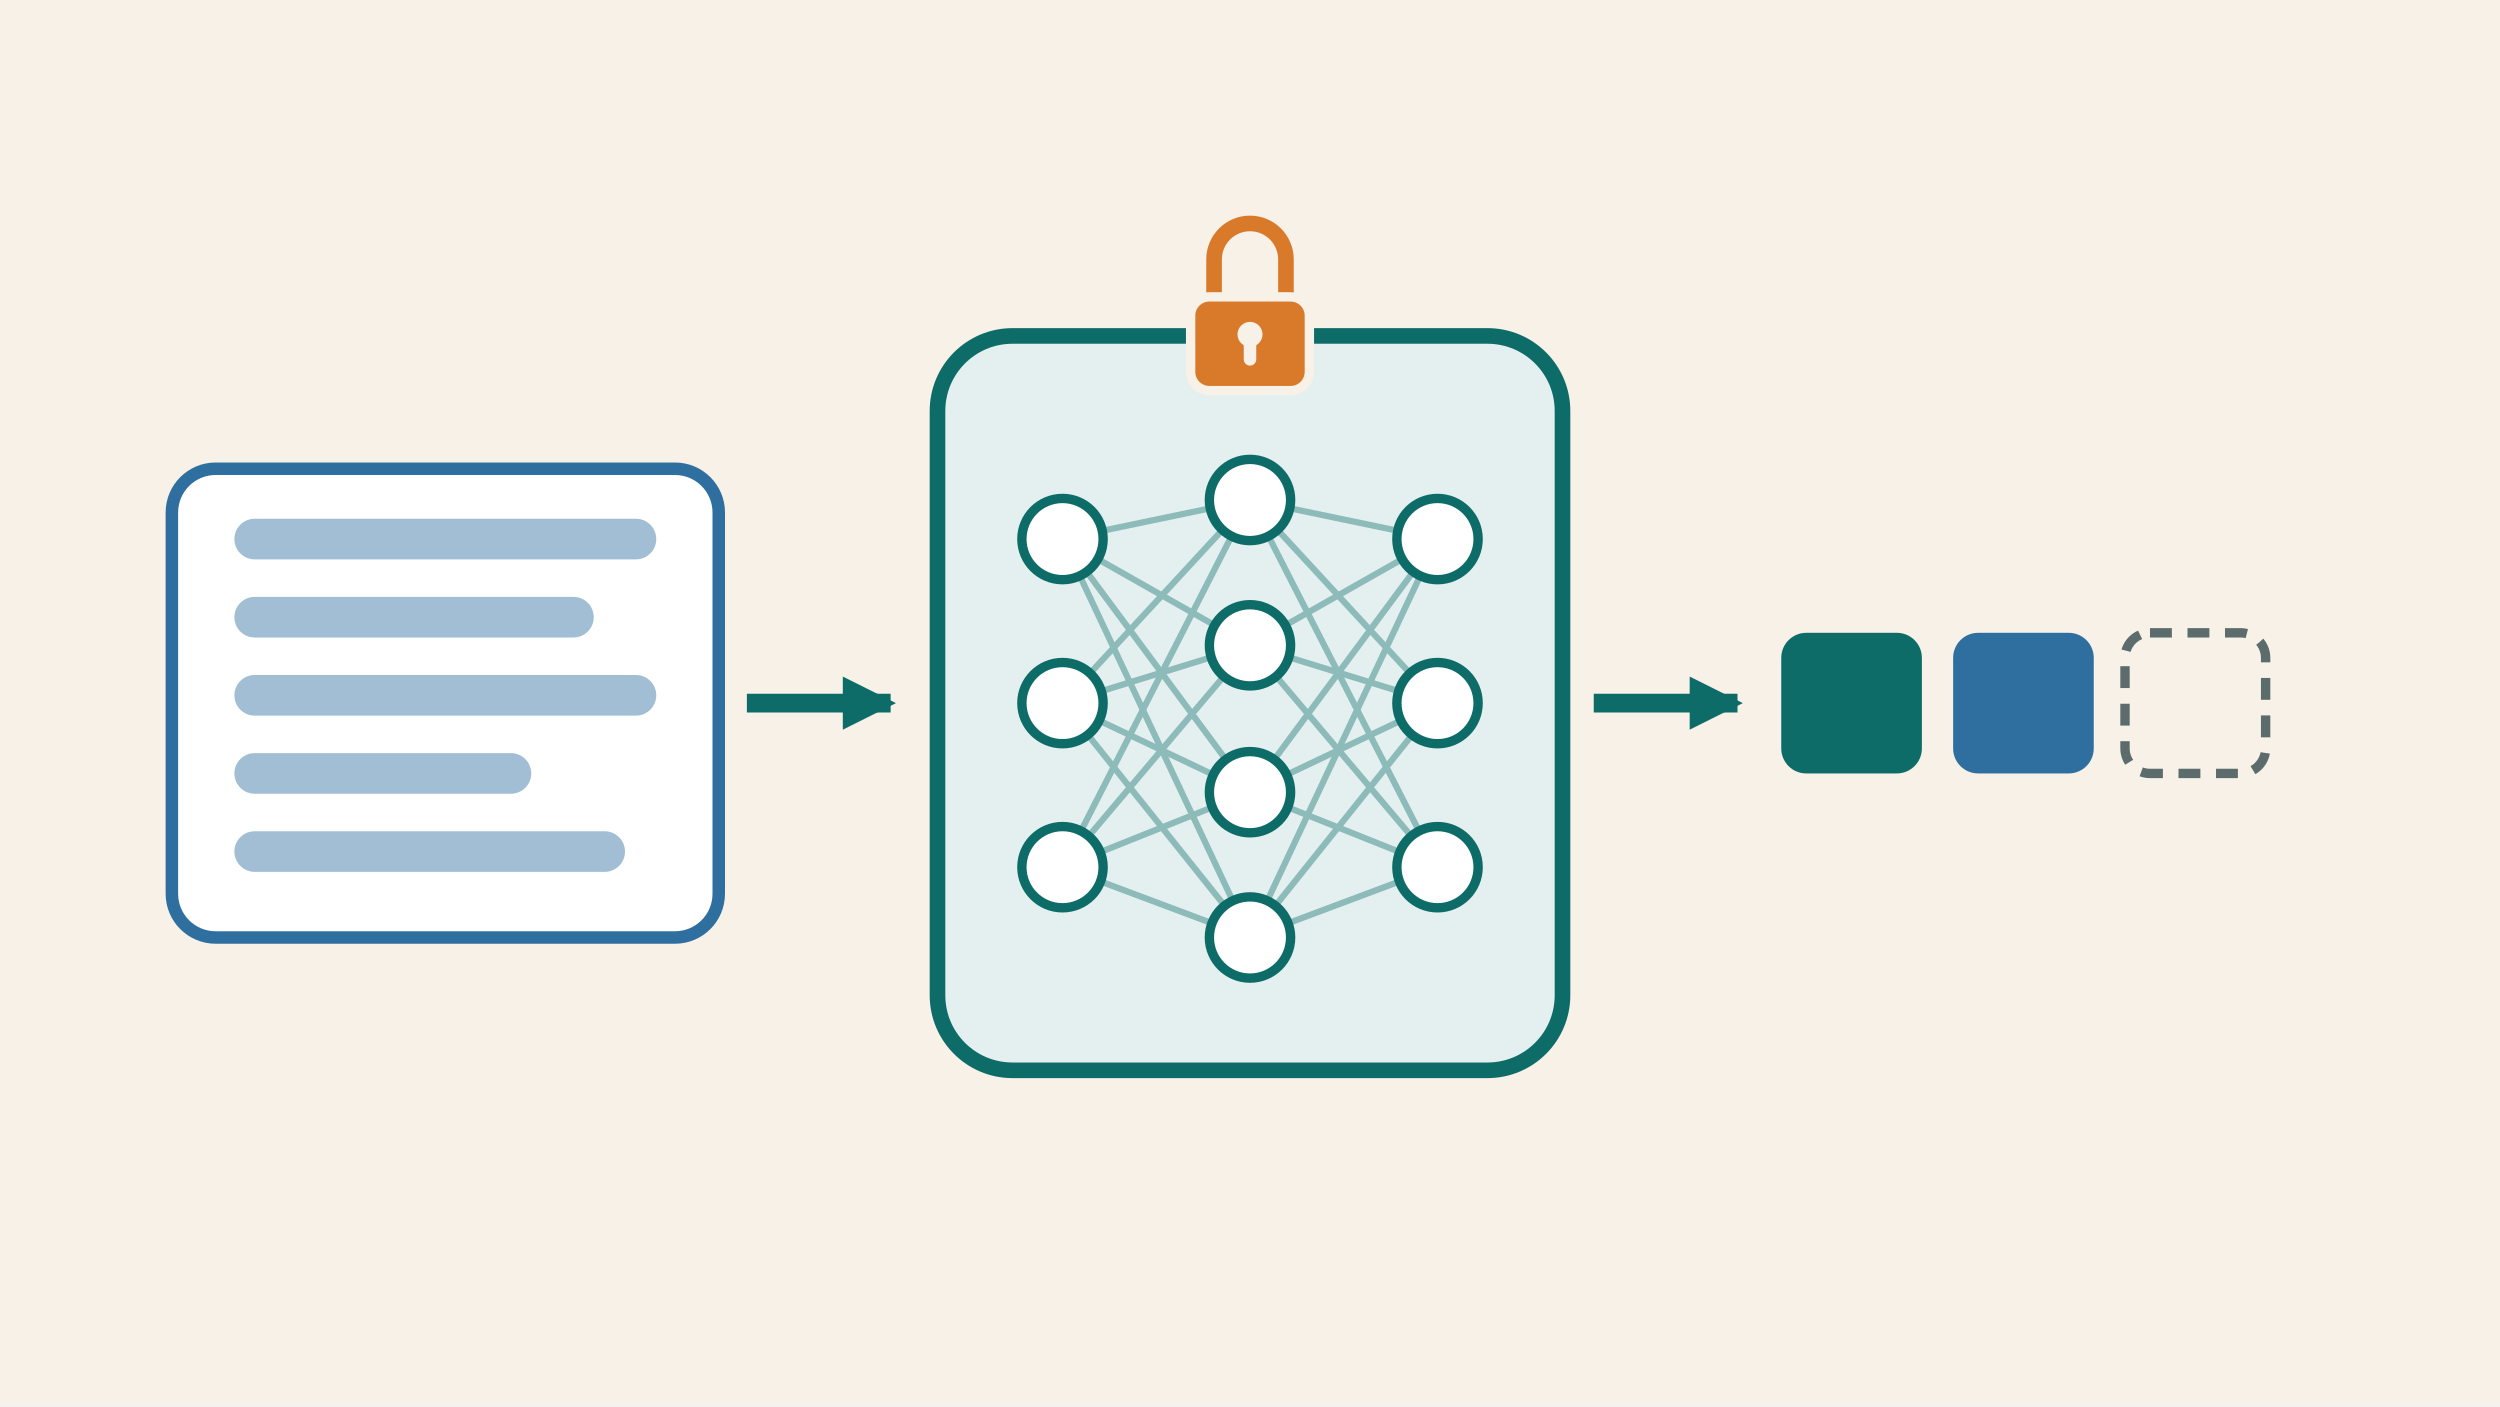
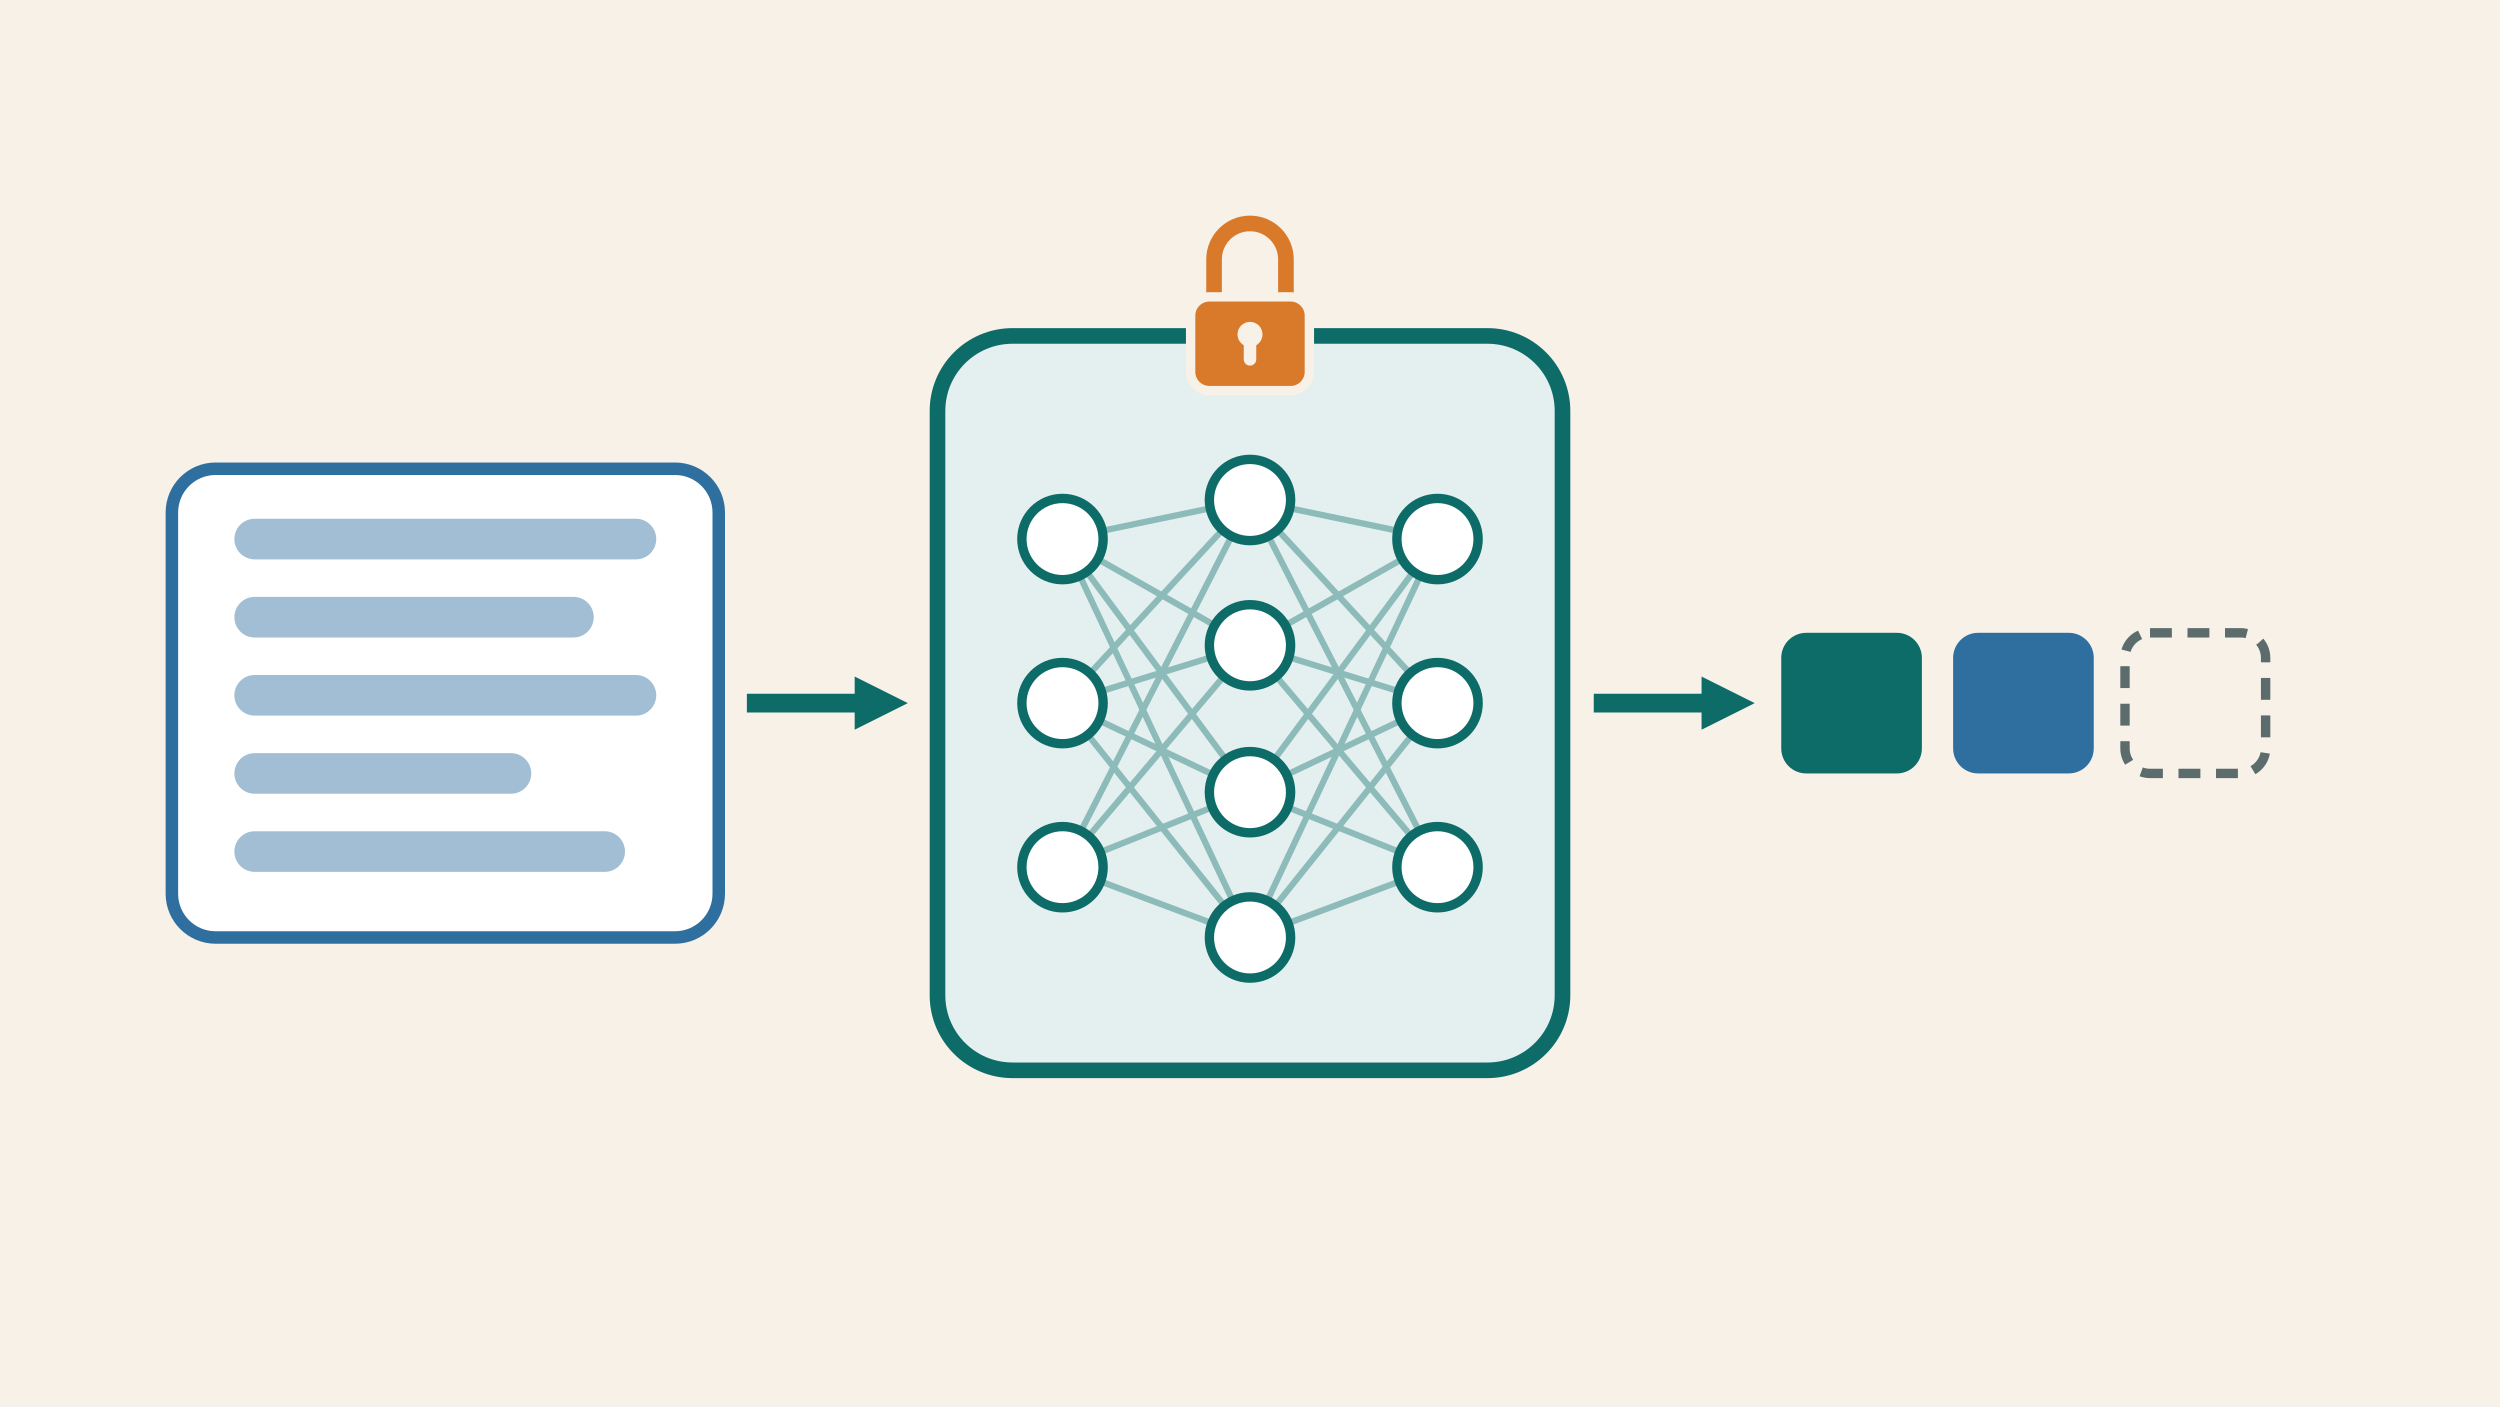
<svg xmlns="http://www.w3.org/2000/svg" viewBox="0 0 1600 900" width="1600" height="900" role="img" aria-labelledby="title desc" font-family="'Noto Sans TC','Noto Sans JP','PingFang TC','Microsoft JhengHei','Hiragino Sans',system-ui,sans-serif">
  <rect width="1600" height="900" fill="#F7F1E8" />
  <defs>
-     <marker id="arrow" viewBox="0 0 10 10" refX="9" refY="5" markerWidth="34" markerHeight="34" markerUnits="userSpaceOnUse" orient="auto">
+     <marker id="arrow" viewBox="0 0 10 10" refX="5" refY="5" markerWidth="34" markerHeight="34" markerUnits="userSpaceOnUse" orient="auto">
      <path d="M 0 0 L 10 5 L 0 10 z" fill="#0D6B68" />
    </marker>
  </defs>
  <rect x="110" y="300" width="350" height="300" rx="28" fill="#FFFFFF" stroke="#2F6F9F" stroke-width="8" />
  <g fill="#2F6F9F" opacity="0.45">
    <rect x="150" y="332" width="270" height="26" rx="13" />
    <rect x="150" y="382" width="230" height="26" rx="13" />
    <rect x="150" y="432" width="270" height="26" rx="13" />
    <rect x="150" y="482" width="190" height="26" rx="13" />
    <rect x="150" y="532" width="250" height="26" rx="13" />
  </g>
-   <path d="M 478 450 L 570 450" fill="none" stroke="#0D6B68" stroke-width="12" marker-end="url(#arrow)" />
+   <path d="M 478 450 L 564 450" fill="none" stroke="#0D6B68" stroke-width="12" marker-end="url(#arrow)" />
  <rect x="600" y="215" width="400" height="470" rx="48" fill="#E3F0EF" stroke="#0D6B68" stroke-width="10" />
  <g stroke="#0D6B68" stroke-width="4" opacity="0.4" fill="none">
    <path d="M 680 345 L 800 320" />
    <path d="M 680 345 L 800 413" />
    <path d="M 680 345 L 800 507" />
    <path d="M 680 345 L 800 600" />
    <path d="M 680 450 L 800 320" />
    <path d="M 680 450 L 800 413" />
    <path d="M 680 450 L 800 507" />
    <path d="M 680 450 L 800 600" />
    <path d="M 680 555 L 800 320" />
    <path d="M 680 555 L 800 413" />
    <path d="M 680 555 L 800 507" />
    <path d="M 680 555 L 800 600" />
    <path d="M 800 320 L 920 345" />
    <path d="M 800 320 L 920 450" />
    <path d="M 800 320 L 920 555" />
    <path d="M 800 413 L 920 345" />
    <path d="M 800 413 L 920 450" />
    <path d="M 800 413 L 920 555" />
    <path d="M 800 507 L 920 345" />
    <path d="M 800 507 L 920 450" />
    <path d="M 800 507 L 920 555" />
    <path d="M 800 600 L 920 345" />
    <path d="M 800 600 L 920 450" />
    <path d="M 800 600 L 920 555" />
  </g>
  <g fill="#FFFFFF" stroke="#0D6B68" stroke-width="6">
    <circle cx="680" cy="345" r="26" />
    <circle cx="680" cy="450" r="26" />
    <circle cx="680" cy="555" r="26" />
    <circle cx="800" cy="320" r="26" />
    <circle cx="800" cy="413" r="26" />
    <circle cx="800" cy="507" r="26" />
    <circle cx="800" cy="600" r="26" />
    <circle cx="920" cy="345" r="26" />
    <circle cx="920" cy="450" r="26" />
    <circle cx="920" cy="555" r="26" />
  </g>
  <path d="M 777 192 V 166 a 23 23 0 0 1 46 0 V 192" fill="none" stroke="#D97A2B" stroke-width="10" stroke-linecap="round" />
  <rect x="762" y="190" width="76" height="60" rx="12" fill="#D97A2B" stroke="#F7F1E8" stroke-width="6" />
  <circle cx="800" cy="214" r="8" fill="#F7F1E8" />
  <rect x="796" y="216" width="8" height="18" rx="4" fill="#F7F1E8" />
-   <path d="M 1020 450 L 1112 450" fill="none" stroke="#0D6B68" stroke-width="12" marker-end="url(#arrow)" />
+   <path d="M 1020 450 L 1106 450" fill="none" stroke="#0D6B68" stroke-width="12" marker-end="url(#arrow)" />
  <rect x="1140" y="405" width="90" height="90" rx="16" fill="#0D6B68" />
  <rect x="1250" y="405" width="90" height="90" rx="16" fill="#2F6F9F" />
  <rect x="1360" y="405" width="90" height="90" rx="16" fill="none" stroke="#5C6B6B" stroke-width="6" stroke-dasharray="14 10" />
</svg>
